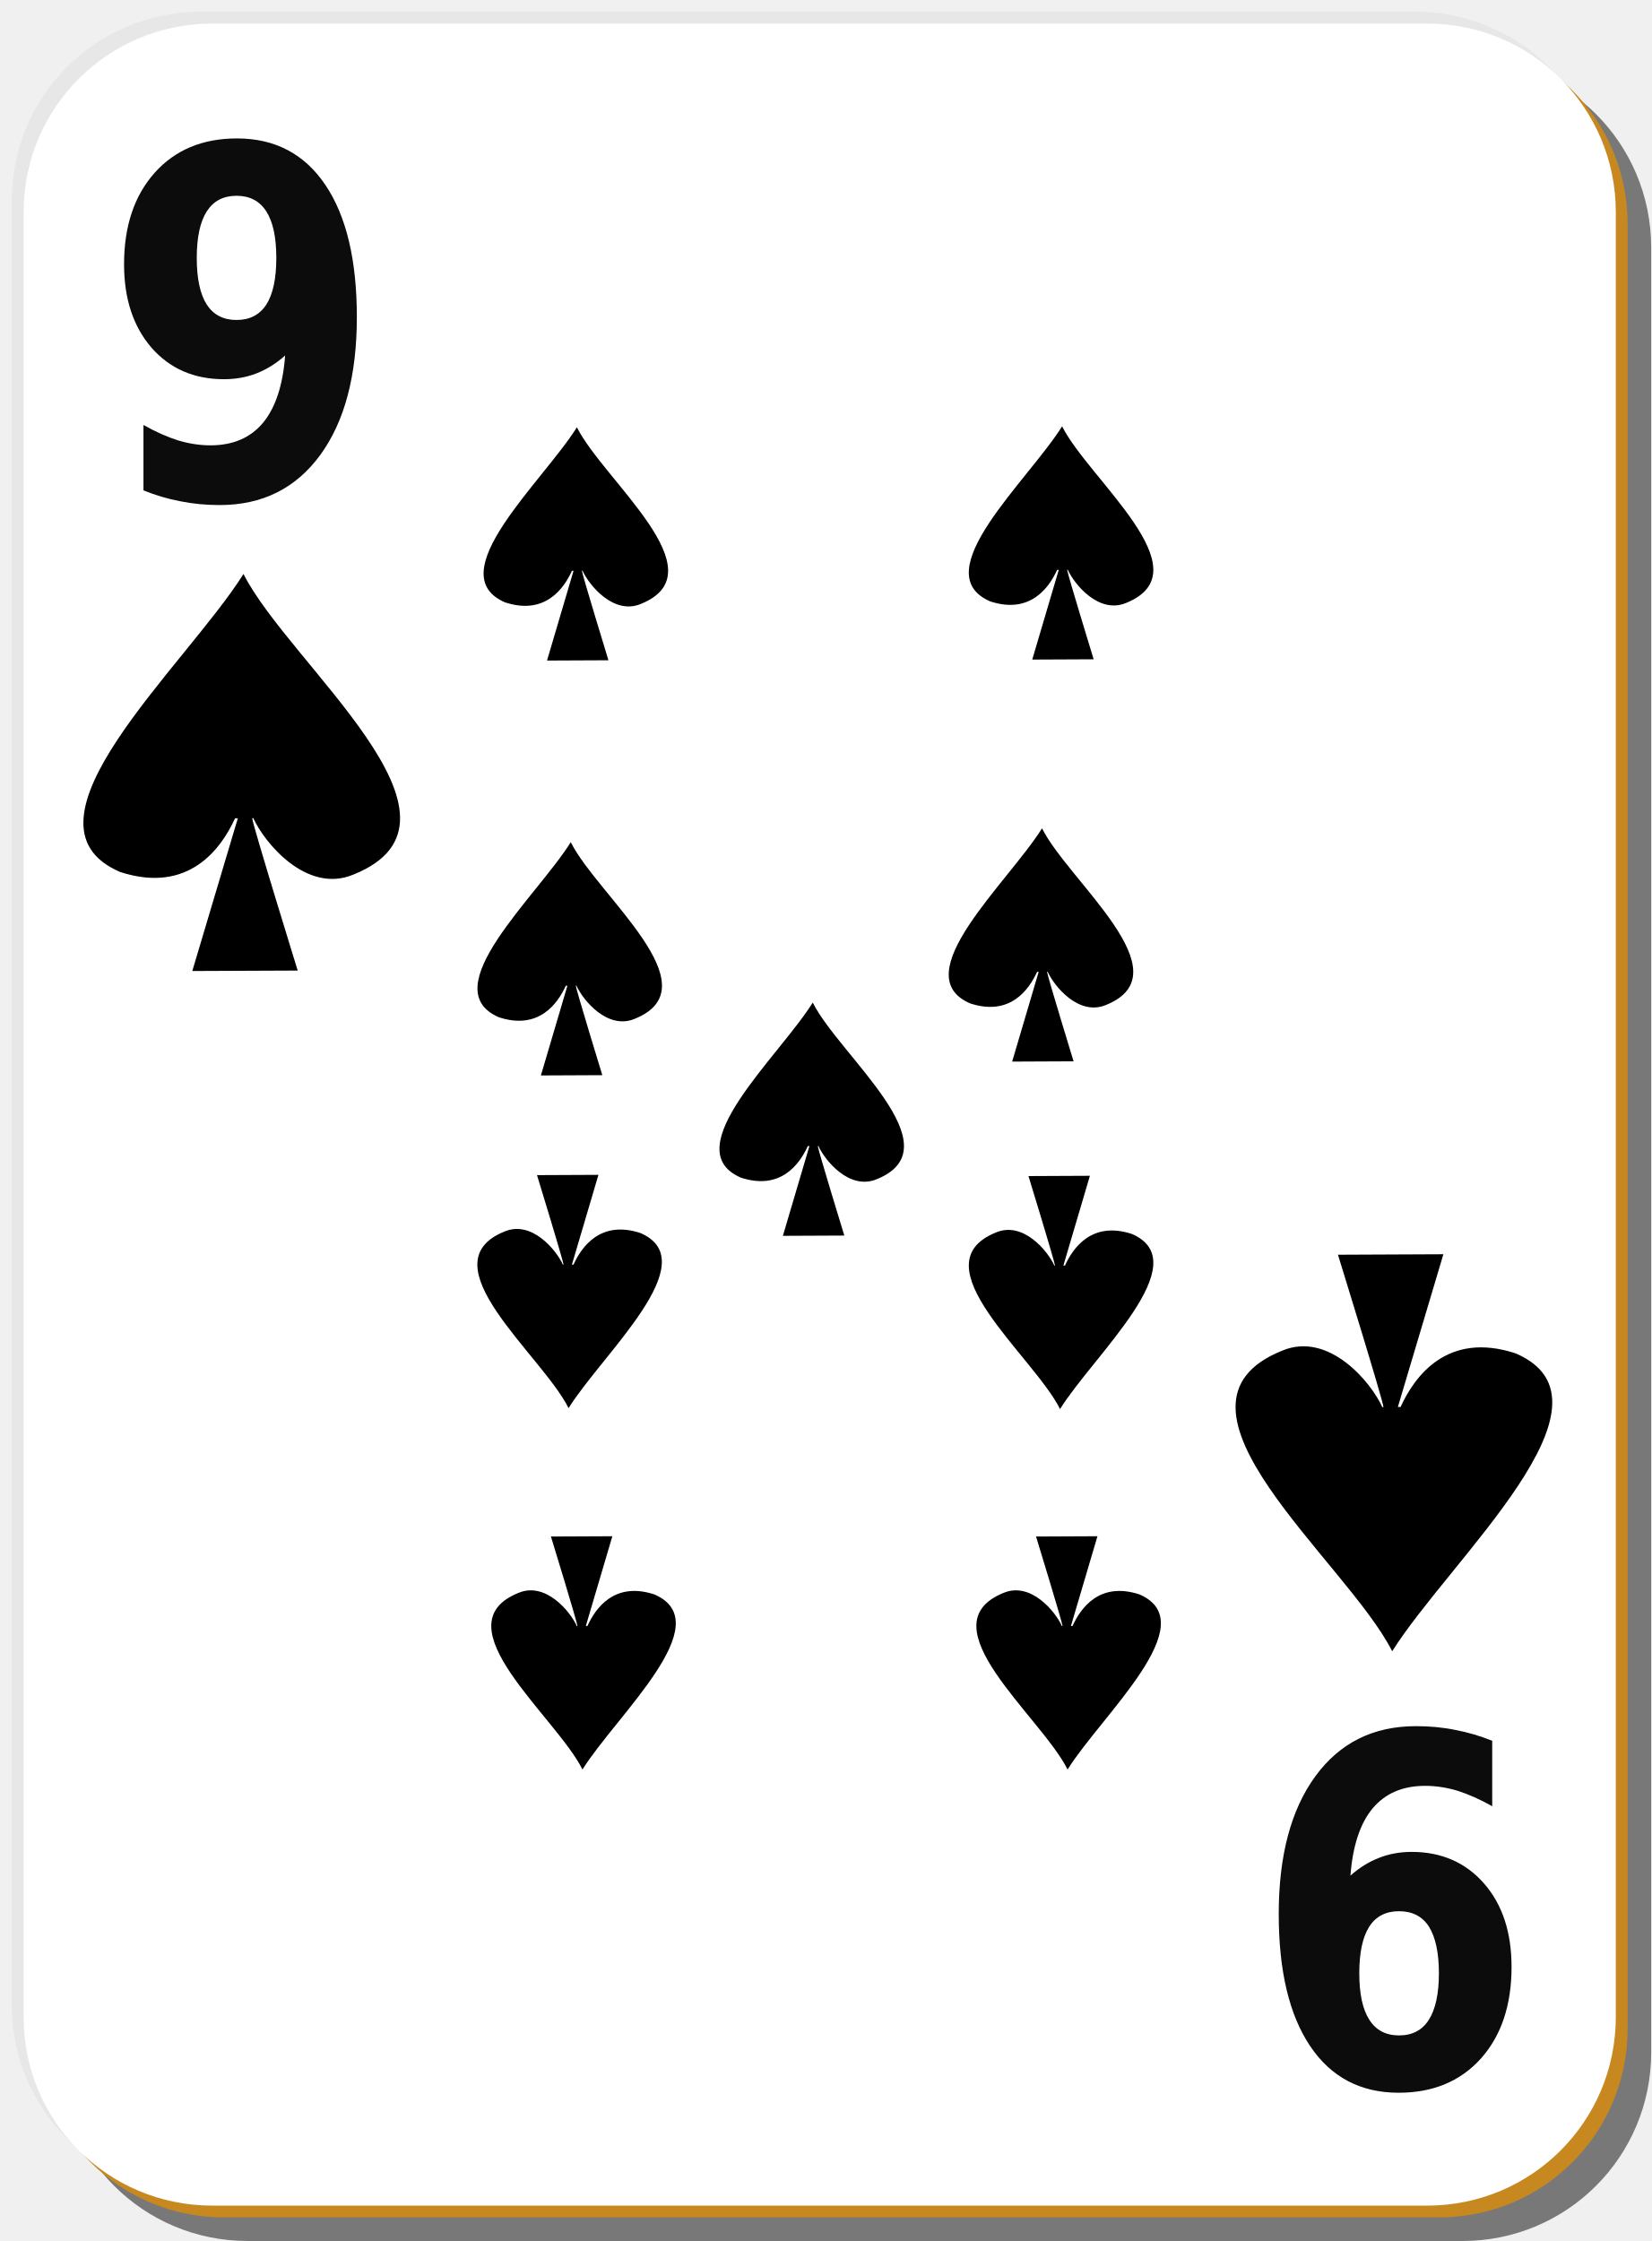
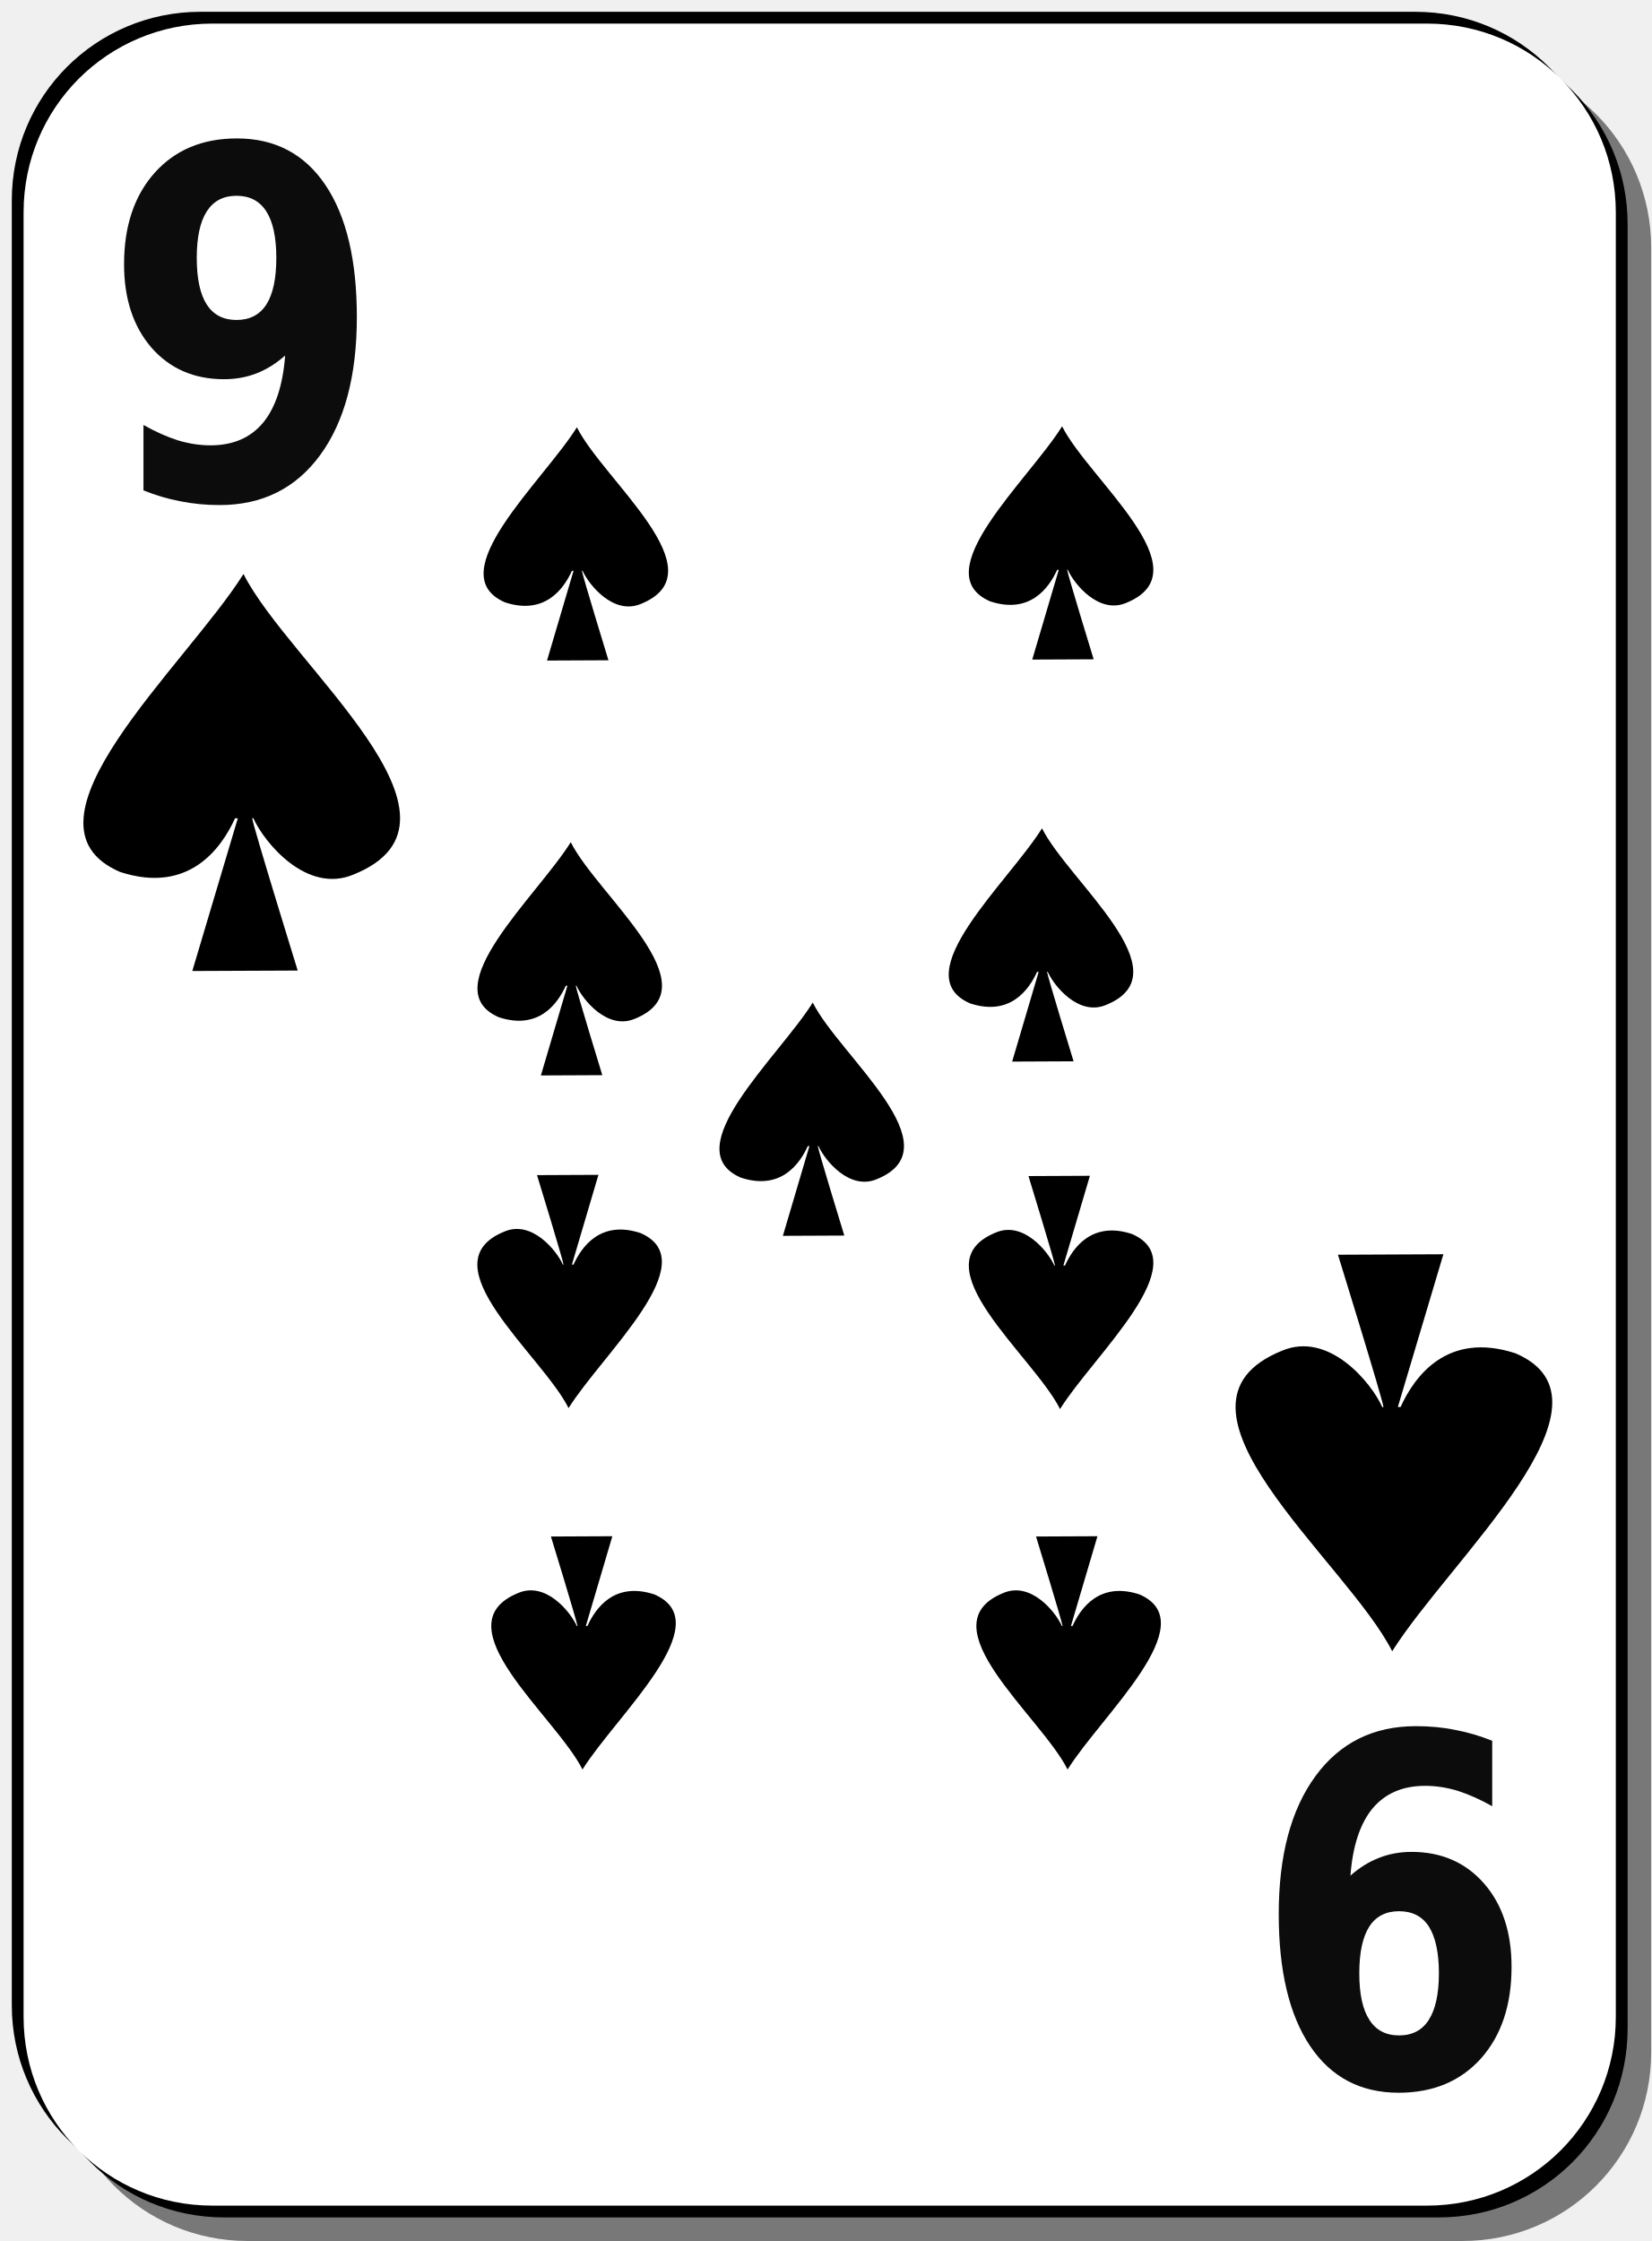
<svg xmlns="http://www.w3.org/2000/svg" id="svg2" viewBox="0 0 140 190" version="1.0" y="0" x="0">
+   <defs id="defs34" />
  <g id="layer1">
-     <g id="g5630">
-       <path id="rect2070" style="fill-opacity:.498;fill:#000000" d="m21 5h103c8.86 0 16 7.136 16 16v153c0 8.86-7.14 16-16 16h-103c-8.864 0-16-7.14-16-16v-153c0-8.864 7.136-16 16-16z" />
-       <path id="rect1300" style="fill:#e7e7e7" d="m17 1h103c8.86 0 16 7.136 16 16v153c0 8.86-7.14 16-16 16h-103c-8.864 0-16-7.14-16-16v-153c0-8.864 7.136-16 16-16z" />
-       <path id="path5624" style="fill:#c7891f" d="m19 3h103c8.86 0 16 7.136 16 16v153c0 8.86-7.14 16-16 16h-103c-8.864 0-16-7.14-16-16v-153c0-8.864 7.136-16 16-16z" />
-       <path id="rect1306" style="fill:#ffffff" d="m18 2h103c8.86 0 16 7.136 16 16v153c0 8.86-7.14 16-16 16h-103c-8.864 0-16-7.14-16-16v-153c0-8.864 7.136-16 16-16z" />
-     </g>
+     <path id="rect2070" style="fill:#000000;fill-opacity:0.498" d="m 21,5 h 103 c 8.86,0 16,7.136 16,16 v 153 c 0,8.86 -7.14,16 -16,16 H 21 C 12.136,190 5,182.86 5,174 V 21 C 5,12.136 12.136,5 21,5 Z" />
+     <path id="rect1300" style="fill:#000000" d="m 17,1 h 103 c 8.86,0 16,7.136 16,16 v 153 c 0,8.86 -7.14,16 -16,16 H 17 C 8.136,186 1,178.86 1,170 V 17 C 1,8.136 8.136,1 17,1 Z" />
+     <path id="path5624" style="fill:#000000" d="m 19,3 h 103 c 8.86,0 16,7.136 16,16 v 153 c 0,8.86 -7.14,16 -16,16 H 19 C 10.136,188 3,180.86 3,172 V 19 C 3,10.136 10.136,3 19,3 Z" />
+     <path id="rect1306" style="fill:#ffffff" d="m 18,2 h 103 c 8.86,0 16,7.136 16,16 v 153 c 0,8.86 -7.14,16 -16,16 H 18 C 9.136,187 2,179.86 2,171 V 18 C 2,9.136 9.136,2 18,2 Z" />
  </g>
  <g id="g5899" transform="matrix(.59314 0 0 .23894 -85.412 49.256)">
    <path id="path5901" style="stroke-linejoin:round;fill-rule:evenodd;stroke-width:.759;fill:#000000" d="m260.18 149.6c-4.84 19.24-19.68 52-10.28 62.12 5.71 4.66 8.42-4.88 9.57-11.19h0.23l-3.79 31.84 8.78-0.1s-3.78-30.6-3.79-31.77h0.09c0.93 5.16 4.46 15.83 8.34 11.77 11.34-11.4-5.36-43.83-9.15-62.67z" />
  </g>
  <g id="g1720" transform="matrix(.59314 0 0 .23894 -105.41 .48105)">
    <path id="path1722" style="stroke-linejoin:round;fill-rule:evenodd;stroke-width:.759;fill:#000000" d="m260.18 149.6c-4.84 19.24-19.68 52-10.28 62.12 5.71 4.66 8.42-4.88 9.57-11.19h0.23l-3.79 31.84 8.78-0.1s-3.78-30.6-3.79-31.77h0.09c0.93 5.16 4.46 15.83 8.34 11.77 11.34-11.4-5.36-43.83-9.15-62.67z" />
  </g>
  <g id="g1733" transform="matrix(.59314 0 0 .23894 -64.27 .39884)">
    <path id="path1735" style="stroke-linejoin:round;fill-rule:evenodd;stroke-width:.759;fill:#000000" d="m260.18 149.6c-4.84 19.24-19.68 52-10.28 62.12 5.71 4.66 8.42-4.88 9.57-11.19h0.23l-3.79 31.84 8.78-0.1s-3.78-30.6-3.79-31.77h0.09c0.93 5.16 4.46 15.83 8.34 11.77 11.34-11.4-5.36-43.83-9.15-62.67z" />
  </g>
  <g id="g1737" transform="matrix(.59314 0 0 .23894 -105.93 35.658)">
    <path id="path1739" style="stroke-linejoin:round;fill-rule:evenodd;stroke-width:.759;fill:#000000" d="m260.18 149.6c-4.84 19.24-19.68 52-10.28 62.12 5.71 4.66 8.42-4.88 9.57-11.19h0.23l-3.79 31.84 8.78-0.1s-3.78-30.6-3.79-31.77h0.09c0.93 5.16 4.46 15.83 8.34 11.77 11.34-11.4-5.36-43.83-9.15-62.67z" />
  </g>
  <g id="g1741" transform="matrix(.59314 0 0 .23894 -65.973 34.483)">
    <path id="path1743" style="stroke-linejoin:round;fill-rule:evenodd;stroke-width:.759;fill:#000000" d="m260.18 149.6c-4.84 19.24-19.68 52-10.28 62.12 5.71 4.66 8.42-4.88 9.57-11.19h0.23l-3.79 31.84 8.78-0.1s-3.78-30.6-3.79-31.77h0.09c0.93 5.16 4.46 15.83 8.34 11.77 11.34-11.4-5.36-43.83-9.15-62.67z" />
  </g>
  <g id="g1745" transform="matrix(-.59314 0 0 -.23894 202.53 155.13)">
    <path id="path1747" style="stroke-linejoin:round;fill-rule:evenodd;stroke-width:.759;fill:#000000" d="m260.18 149.6c-4.84 19.24-19.68 52-10.28 62.12 5.71 4.66 8.42-4.88 9.57-11.19h0.23l-3.79 31.84 8.78-0.1s-3.78-30.6-3.79-31.77h0.09c0.93 5.16 4.46 15.83 8.34 11.77 11.34-11.4-5.36-43.83-9.15-62.67z" />
  </g>
  <g id="g1749" transform="matrix(-.59314 0 0 -.23894 244.2 155.21)">
    <path id="path1751" style="stroke-linejoin:round;fill-rule:evenodd;stroke-width:.759;fill:#000000" d="m260.18 149.6c-4.84 19.24-19.68 52-10.28 62.12 5.71 4.66 8.42-4.88 9.57-11.19h0.23l-3.79 31.84 8.78-0.1s-3.78-30.6-3.79-31.77h0.09c0.93 5.16 4.46 15.83 8.34 11.77 11.34-11.4-5.36-43.83-9.15-62.67z" />
  </g>
  <g id="g1757" transform="matrix(-.59314 0 0 -.23894 244.84 185.77)">
    <path id="path1759" style="stroke-linejoin:round;fill-rule:evenodd;stroke-width:.759;fill:#000000" d="m260.18 149.6c-4.84 19.24-19.68 52-10.28 62.12 5.71 4.66 8.42-4.88 9.57-11.19h0.23l-3.79 31.84 8.78-0.1s-3.78-30.6-3.79-31.77h0.09c0.93 5.16 4.46 15.83 8.34 11.77 11.34-11.4-5.36-43.83-9.15-62.67z" />
  </g>
  <g id="g1761" transform="matrix(-.59314 0 0 -.23894 203.71 185.77)">
    <path id="path1763" style="stroke-linejoin:round;fill-rule:evenodd;stroke-width:.759;fill:#000000" d="m260.18 149.6c-4.84 19.24-19.68 52-10.28 62.12 5.71 4.66 8.42-4.88 9.57-11.19h0.23l-3.79 31.84 8.78-0.1s-3.78-30.6-3.79-31.77h0.09c0.93 5.16 4.46 15.83 8.34 11.77 11.34-11.4-5.36-43.83-9.15-62.67z" />
  </g>
  <path id="path1561" style="fill-rule:evenodd;fill:#000000" d="m20.645 48.665c-4.925 7.825-20.035 21.149-10.463 25.263 5.811 1.894 8.576-1.983 9.747-4.549h0.235l-3.859 12.946 8.937-0.038s-3.85-12.445-3.859-12.921h0.094c0.946 2.097 4.536 6.439 8.484 4.785 11.546-4.635-5.455-17.824-9.316-25.486z" />
  <path id="text1768" style="fill:#0c0c0c" d="m12.164 41.575v-5.546c1.019 0.576 1.994 1.012 2.924 1.306 0.93 0.282 1.85 0.422 2.758 0.422 1.905 0 3.389-0.636 4.452-1.909 1.063-1.286 1.689-3.188 1.878-5.706-0.754 0.67-1.557 1.172-2.409 1.507-0.853 0.335-1.778 0.502-2.775 0.502-2.536 0-4.585-0.891-6.147-2.672-1.55-1.795-2.326-4.153-2.326-7.073 0-3.229 0.864-5.814 2.592-7.756 1.739-1.943 4.065-2.914 6.978-2.914 3.234 0 5.737 1.32 7.509 3.958 1.772 2.639 2.658 6.37 2.658 11.193 0 4.956-1.036 8.854-3.107 11.694-2.071 2.827-4.912 4.24-8.522 4.24-1.163 0-2.276-0.107-3.34-0.322-1.063-0.201-2.104-0.509-3.123-0.924m7.891-14.447c1.119 0 1.961-0.436 2.526-1.306 0.565-0.884 0.847-2.204 0.847-3.959 0-1.741-0.282-3.054-0.847-3.938s-1.407-1.326-2.526-1.326c-1.118 0-1.96 0.442-2.525 1.326s-0.847 2.197-0.847 3.938c0 1.755 0.282 3.075 0.847 3.959 0.565 0.87 1.407 1.306 2.525 1.306" />
  <path id="path19317" style="fill-rule:evenodd;fill:#000000" d="m118.04 140c4.92-7.82 20.03-21.15 10.46-25.26-5.81-1.9-8.58 1.98-9.75 4.55h-0.23l3.86-12.95-8.94 0.04s3.85 12.44 3.86 12.92h-0.1c-0.94-2.1-4.53-6.44-8.48-4.79-11.547 4.64 5.45 17.83 9.32 25.49z" />
  <path id="text19319" style="fill:#0c0c0c" d="m126.52 147.59v5.55c-1.02-0.58-2-1.01-2.93-1.31-0.93-0.28-1.85-0.42-2.76-0.42-1.9 0-3.38 0.64-4.45 1.91-1.06 1.28-1.69 3.19-1.88 5.7 0.76-0.67 1.56-1.17 2.41-1.5 0.86-0.34 1.78-0.51 2.78-0.51 2.53 0 4.58 0.9 6.14 2.68 1.56 1.79 2.33 4.15 2.33 7.07 0 3.23-0.86 5.81-2.59 7.76-1.74 1.94-4.07 2.91-6.98 2.91-3.23 0-5.74-1.32-7.51-3.96s-2.66-6.37-2.66-11.19c0-4.96 1.04-8.86 3.11-11.69s4.91-4.24 8.52-4.24c1.17 0 2.28 0.1 3.34 0.32 1.07 0.2 2.11 0.51 3.13 0.92m-7.9 14.45c-1.11 0-1.96 0.43-2.52 1.3-0.57 0.89-0.85 2.21-0.85 3.96 0 1.74 0.28 3.06 0.85 3.94 0.56 0.89 1.41 1.33 2.52 1.33 1.12 0 1.97-0.44 2.53-1.33 0.56-0.88 0.85-2.2 0.85-3.94 0-1.75-0.29-3.07-0.85-3.96-0.56-0.87-1.41-1.3-2.53-1.3" />
</svg>
